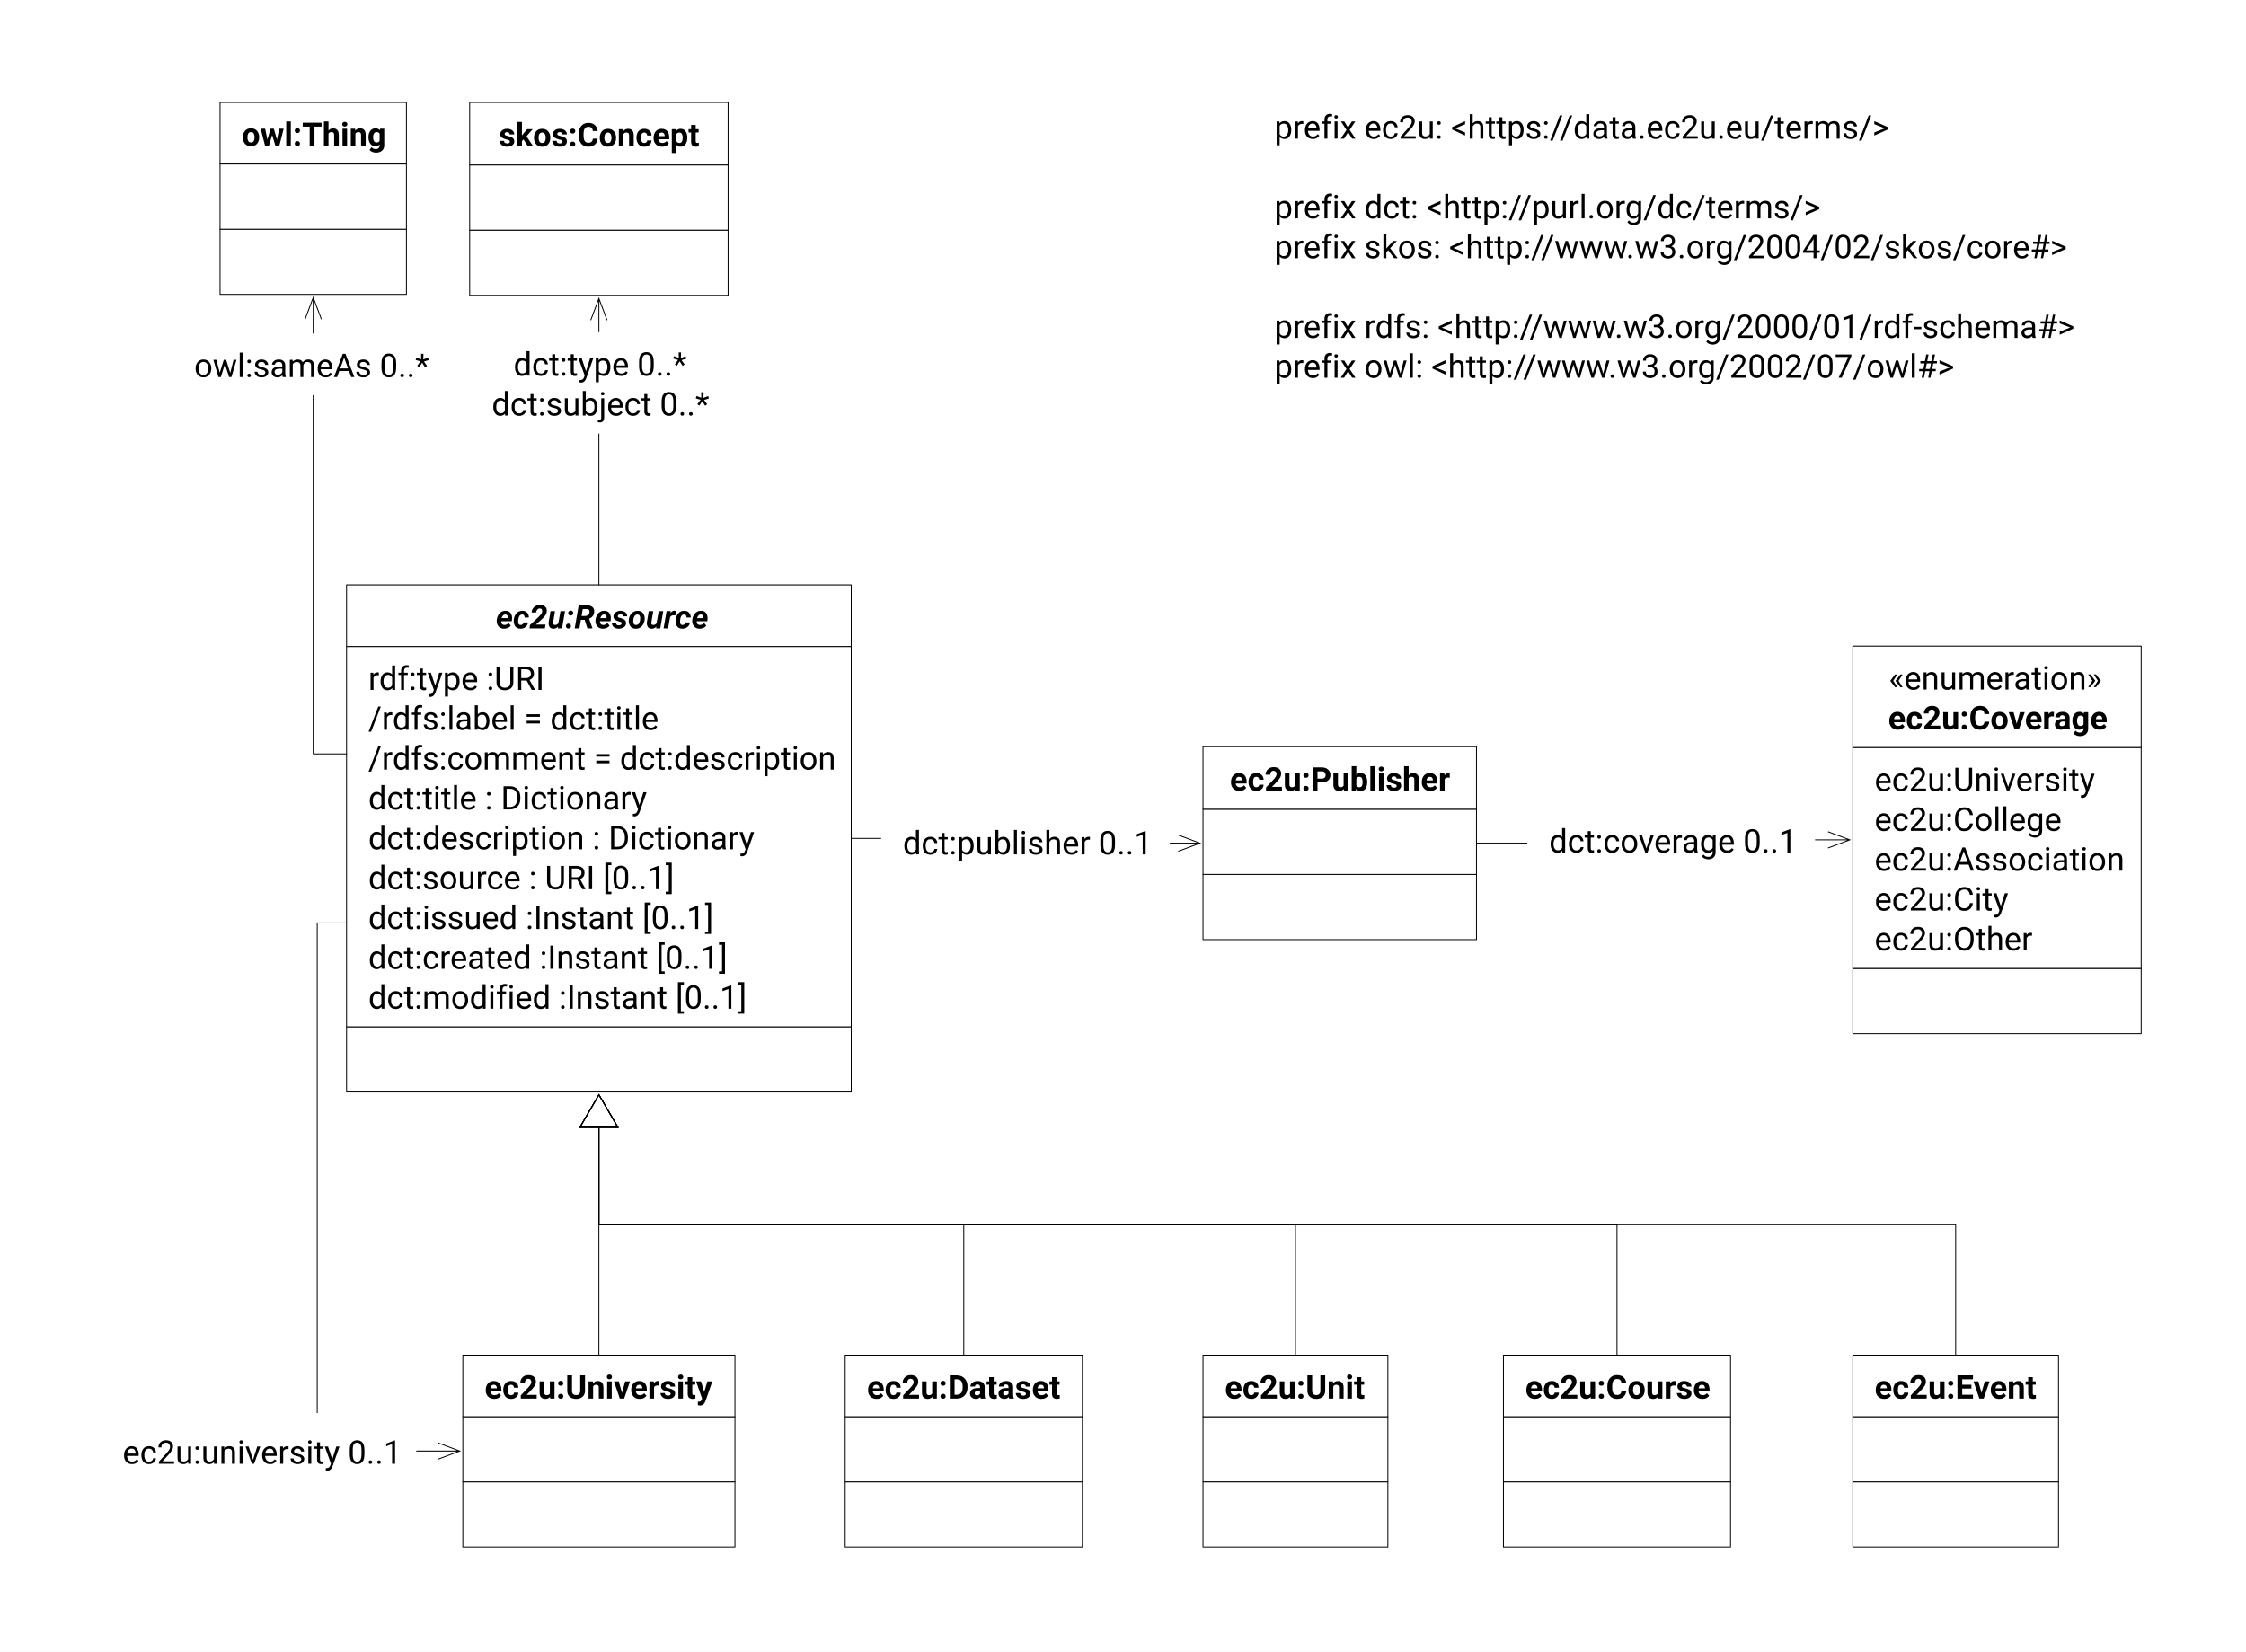
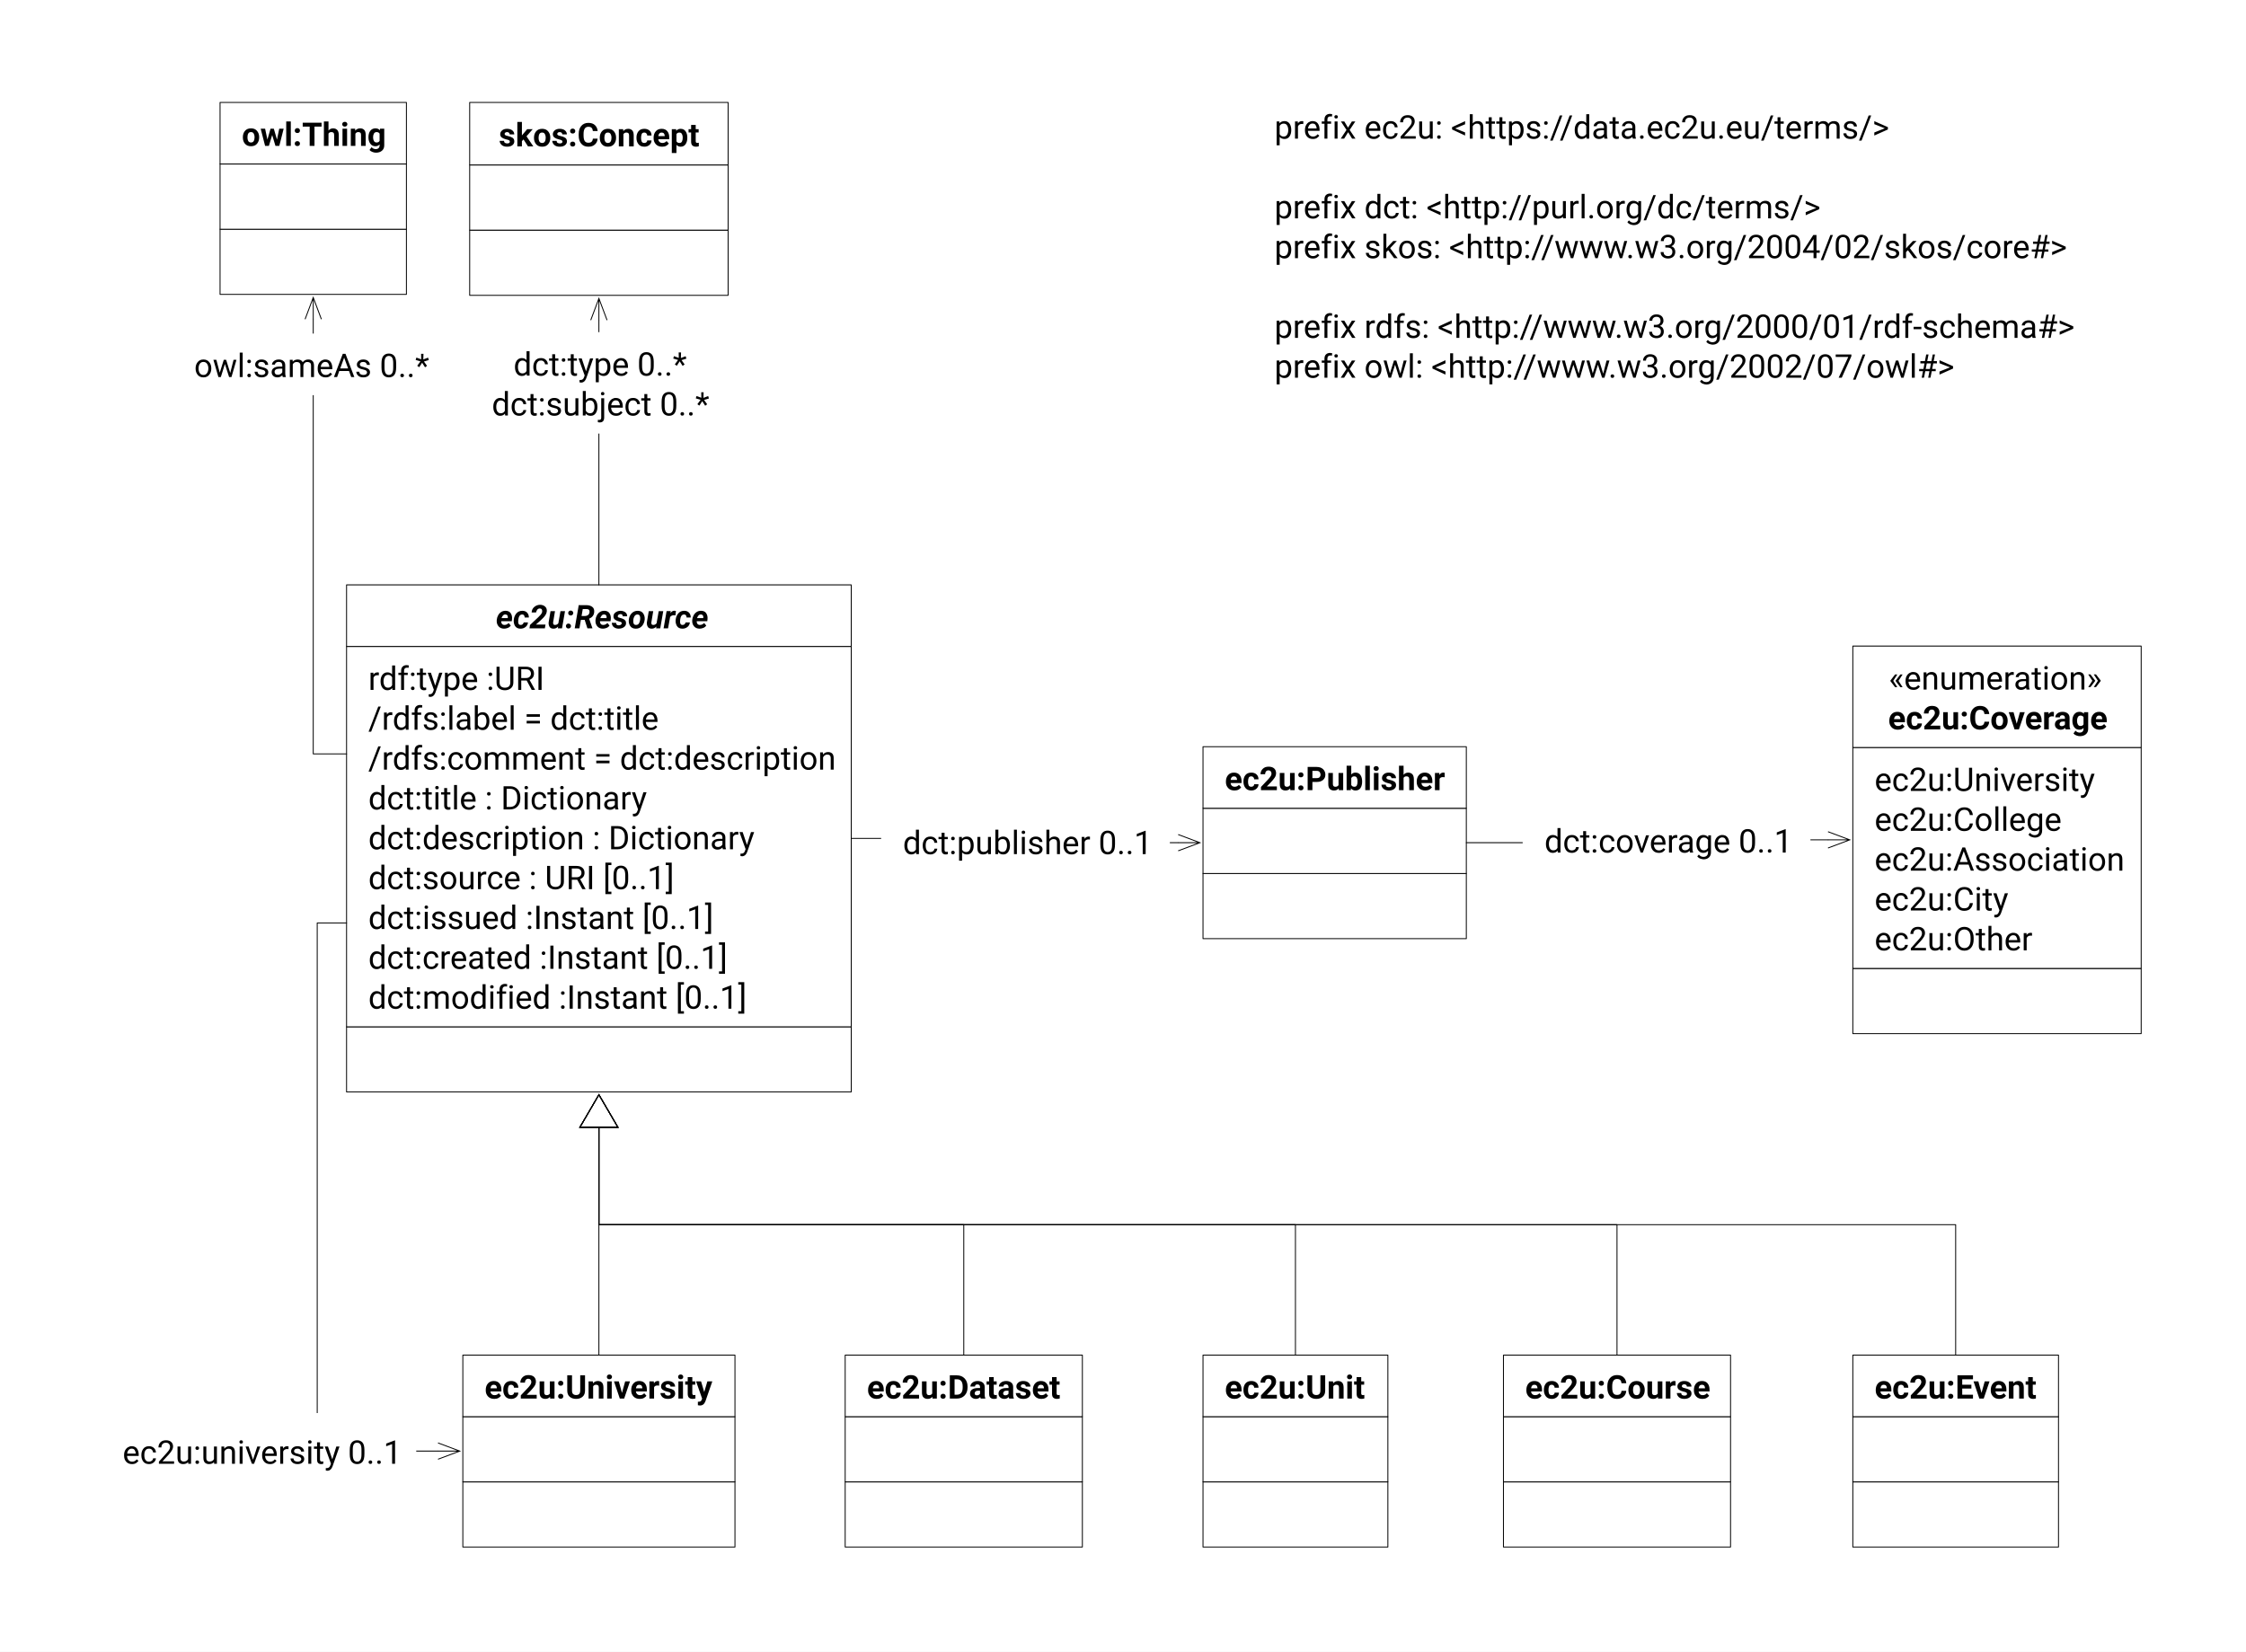
<svg xmlns="http://www.w3.org/2000/svg" xmlns:xlink="http://www.w3.org/1999/xlink" version="1.1" viewBox="128 27 620 456" width="620" height="456">
  <defs>
    <marker orient="auto" overflow="visible" markerUnits="strokeWidth" id="UMLInheritance_Marker" stroke-linejoin="miter" stroke-miterlimit="10" viewBox="-1 -22 38 44" markerWidth="38" markerHeight="44" color="black">
      <g>
        <path d="M 36 0 L 0 -21 L 0 21 Z" fill="none" stroke="currentColor" stroke-width="1" />
      </g>
    </marker>
    <marker orient="auto" overflow="visible" markerUnits="strokeWidth" id="StickArrow_Marker" stroke-linejoin="miter" stroke-miterlimit="10" viewBox="-1 -10 26 20" markerWidth="26" markerHeight="20" color="black">
      <g>
        <path d="M 24 0 L 0 0 M 0 -9 L 24 0 L 0 9" fill="none" stroke="currentColor" stroke-width="1" />
      </g>
    </marker>
  </defs>
-   <g id="resources" stroke-opacity="1" fill="none" stroke-dasharray="none" stroke="none" fill-opacity="1">
+   <g id="resources" stroke-dasharray="none" fill-opacity="1" fill="none" stroke="none" stroke-opacity="1">
    <rect fill="white" x="128" y="27" width="620" height="456" />
    <g id="resources_Layer_1">
      <g id="Group_2">
        <g id="Graphic_5">
          <rect x="255.764" y="436.102" width="75.119" height="18" fill="white" />
          <rect x="255.764" y="436.102" width="75.119" height="18" stroke="black" stroke-linecap="round" stroke-linejoin="round" stroke-width=".25" />
        </g>
        <g id="Graphic_4">
          <rect x="255.764" y="418.102" width="75.119" height="18" fill="white" />
          <rect x="255.764" y="418.102" width="75.119" height="18" stroke="black" stroke-linecap="round" stroke-linejoin="round" stroke-width=".25" />
        </g>
        <g id="Graphic_3">
          <a xlink:href="universities.svg">
            <rect x="255.764" y="401.102" width="75.119" height="17" fill="white" />
            <rect x="255.764" y="401.102" width="75.119" height="17" stroke="black" stroke-linecap="round" stroke-linejoin="round" stroke-width=".25" />
            <text transform="translate(261.7645 404.1024)" fill="black">
              <tspan font-family="Roboto" font-weight="bold" font-size="9" fill="black" x="0" y="9">
                                ec2u:University
                            </tspan>
            </text>
          </a>
        </g>
      </g>
      <g id="Graphic_6">
        <text transform="translate(479.805 56.27559)" fill="black">
          <tspan font-family="Roboto" font-size="9" fill="black" x="0" y="9">prefix ec2u: &lt;https://data.ec2u.eu/terms/&gt;</tspan>
          <tspan font-family="Roboto" font-size="9" fill="black" x="0" y="31">prefix dct: &lt;http://purl.org/dc/terms/&gt;</tspan>
          <tspan font-family="Roboto" font-size="9" fill="black" x="0" y="42">prefix skos: &lt;http://www.w3.org/2004/02/skos/core#&gt;</tspan>
          <tspan font-family="Roboto" font-size="9" fill="black" x="0" y="64">prefix rdfs: &lt;http://www.w3.org/2000/01/rdf-schema#&gt;</tspan>
          <tspan font-family="Roboto" font-size="9" fill="black" x="0" y="75">prefix owl: &lt;http://www.w3.org/2002/07/owl#&gt;</tspan>
        </text>
      </g>
      <g id="Group_7">
        <g id="Graphic_10">
          <rect x="223.667" y="310.465" width="139.314" height="18" fill="white" />
          <rect x="223.667" y="310.465" width="139.314" height="18" stroke="black" stroke-linecap="round" stroke-linejoin="round" stroke-width=".25" />
        </g>
        <g id="Graphic_9">
          <rect x="223.667" y="205.465" width="139.314" height="105" fill="white" />
          <rect x="223.667" y="205.465" width="139.314" height="105" stroke="black" stroke-linecap="round" stroke-linejoin="round" stroke-width=".25" />
          <text transform="translate(229.6668 208.4651)" fill="black">
            <tspan font-family="Roboto" font-size="9" fill="black" x="0" y="9">rdf:type :URI</tspan>
-             <tspan font-family="Roboto" font-size="9" fill="black" x="0" y="20">/rdfs:label = dct:title</tspan>
-             <tspan font-family="Roboto" font-size="9" fill="black" x="0" y="31">/rdfs:comment = dct:description</tspan>
-             <tspan font-family="Roboto" font-size="9" fill="black" x="0" y="42">dct:title : Dictionary</tspan>
-             <tspan font-family="Roboto" font-size="9" fill="black" x="0" y="53">dct:description : Dictionary</tspan>
-             <tspan font-family="Roboto" font-size="9" fill="black" x="0" y="64">dct:source : URI [0..1]</tspan>
-             <tspan font-family="Roboto" font-size="9" fill="black" x="0" y="75">dct:issued :Instant [0..1]</tspan>
-             <tspan font-family="Roboto" font-size="9" fill="black" x="0" y="86">dct:created :Instant [0..1]</tspan>
-             <tspan font-family="Roboto" font-size="9" fill="black" x="0" y="97">dct:modified :Instant [0..1]</tspan>
+             <tspan font-family="Roboto" font-size="9" fill="black" x="0" y="20">/rdfs:label = dct:title
+                         </tspan>
+             <tspan font-family="Roboto" font-size="9" fill="black" x="0" y="31">/rdfs:comment =
+                             dct:description
+                         </tspan>
+             <tspan font-family="Roboto" font-size="9" fill="black" x="0" y="42">dct:title : Dictionary
+                         </tspan>
+             <tspan font-family="Roboto" font-size="9" fill="black" x="0" y="53">dct:description :
+                             Dictionary
+                         </tspan>
+             <tspan font-family="Roboto" font-size="9" fill="black" x="0" y="64">dct:source : URI [0..1]
+                         </tspan>
+             <tspan font-family="Roboto" font-size="9" fill="black" x="0" y="75">dct:issued :Instant [0..1]
+                         </tspan>
+             <tspan font-family="Roboto" font-size="9" fill="black" x="0" y="86">dct:created :Instant
+                             [0..1]
+                         </tspan>
+             <tspan font-family="Roboto" font-size="9" fill="black" x="0" y="97">dct:modified :Instant
+                             [0..1]
+                         </tspan>
          </text>
        </g>
        <g id="Graphic_8">
          <rect x="223.667" y="188.465" width="139.314" height="17" fill="white" />
          <rect x="223.667" y="188.465" width="139.314" height="17" stroke="black" stroke-linecap="round" stroke-linejoin="round" stroke-width=".25" />
          <text transform="translate(264.8692 191.4651)" fill="black">
-             <tspan font-family="Roboto" font-style="italic" font-weight="bold" font-size="9" fill="black" x="0" y="9">
-                   ec2u:Resource
-               </tspan>
+             <tspan font-family="Roboto" font-style="italic" font-weight="bold" font-size="9" fill="black" x="0" y="9">ec2u:Resource
+                         </tspan>
          </text>
        </g>
      </g>
      <g id="Line_11">
        <line x1="293.324" y1="401.102" x2="293.324" y2="338.215" marker-end="url(#UMLInheritance_Marker)" stroke="black" stroke-linecap="round" stroke-linejoin="round" stroke-width=".25" />
      </g>
      <g id="Line_14">
        <path d="M 223.667 281.798 L 215.567 281.798 L 215.567 427.602 L 248.915 427.602" marker-end="url(#StickArrow_Marker)" stroke="black" stroke-linecap="round" stroke-linejoin="round" stroke-width=".25" />
      </g>
      <g id="Group_16">
        <g id="Graphic_19">
          <rect x="460.085" y="436.102" width="51.032" height="18" fill="white" />
          <rect x="460.085" y="436.102" width="51.032" height="18" stroke="black" stroke-linecap="round" stroke-linejoin="round" stroke-width=".25" />
        </g>
        <g id="Graphic_18">
          <rect x="460.085" y="418.102" width="51.032" height="18" fill="white" />
          <rect x="460.085" y="418.102" width="51.032" height="18" stroke="black" stroke-linecap="round" stroke-linejoin="round" stroke-width=".25" />
        </g>
        <g id="Graphic_17">
          <a xlink:href="units.svg">
            <rect x="460.085" y="401.102" width="51.032" height="17" fill="white" />
            <rect x="460.085" y="401.102" width="51.032" height="17" stroke="black" stroke-linecap="round" stroke-linejoin="round" stroke-width=".25" />
            <text transform="translate(466.0847 404.1024)" fill="black">
-               <tspan font-family="Roboto" font-weight="bold" font-size="9" fill="black" x="0" y="9">ec2u:Unit</tspan>
+               <tspan font-family="Roboto" font-weight="bold" font-size="9" fill="black" x="0" y="9">
+                                 ec2u:Unit
+                             </tspan>
            </text>
          </a>
        </g>
      </g>
      <g id="Group_20">
        <g id="Graphic_23">
          <rect x="543.02" y="436.102" width="62.691" height="18" fill="white" />
          <rect x="543.02" y="436.102" width="62.691" height="18" stroke="black" stroke-linecap="round" stroke-linejoin="round" stroke-width=".25" />
        </g>
        <g id="Graphic_22">
          <rect x="543.02" y="418.102" width="62.691" height="18" fill="white" />
          <rect x="543.02" y="418.102" width="62.691" height="18" stroke="black" stroke-linecap="round" stroke-linejoin="round" stroke-width=".25" />
        </g>
        <g id="Graphic_21">
          <a xlink:href="offers.svg">
            <rect x="543.02" y="401.102" width="62.691" height="17" fill="white" />
            <rect x="543.02" y="401.102" width="62.691" height="17" stroke="black" stroke-linecap="round" stroke-linejoin="round" stroke-width=".25" />
            <text transform="translate(549.0204 404.1024)" fill="black">
-               <tspan font-family="Roboto" font-weight="bold" font-size="9" fill="black" x="0" y="9">ec2u:Course</tspan>
+               <tspan font-family="Roboto" font-weight="bold" font-size="9" fill="black" x="0" y="9">
+                                 ec2u:Course
+                             </tspan>
            </text>
          </a>
        </g>
      </g>
      <g id="Line_24">
        <path d="M 485.601 401.102 L 485.601 365.102 L 293.324 365.102 L 293.324 338.215" marker-end="url(#UMLInheritance_Marker)" stroke="black" stroke-linecap="round" stroke-linejoin="round" stroke-width=".25" />
      </g>
      <g id="Line_25">
        <path d="M 574.366 401.102 L 574.366 365.102 L 293.324 365.102 L 293.324 338.215" marker-end="url(#UMLInheritance_Marker)" stroke="black" stroke-linecap="round" stroke-linejoin="round" stroke-width=".25" />
      </g>
      <g id="Group_26">
        <g id="Graphic_29">
          <rect x="639.465" y="436.102" width="56.776" height="18" fill="white" />
          <rect x="639.465" y="436.102" width="56.776" height="18" stroke="black" stroke-linecap="round" stroke-linejoin="round" stroke-width=".25" />
        </g>
        <g id="Graphic_28">
          <rect x="639.465" y="418.102" width="56.776" height="18" fill="white" />
          <rect x="639.465" y="418.102" width="56.776" height="18" stroke="black" stroke-linecap="round" stroke-linejoin="round" stroke-width=".25" />
        </g>
        <g id="Graphic_27">
          <a xlink:href="events.svg">
            <rect x="639.465" y="401.102" width="56.776" height="17" fill="white" />
            <rect x="639.465" y="401.102" width="56.776" height="17" stroke="black" stroke-linecap="round" stroke-linejoin="round" stroke-width=".25" />
            <text transform="translate(645.465 404.1024)" fill="black">
              <tspan font-family="Roboto" font-weight="bold" font-size="9" fill="black" x="0" y="9">ec2u:Event</tspan>
            </text>
          </a>
        </g>
      </g>
      <g id="Line_30">
        <path d="M 667.853 401.102 L 667.853 365.102 L 293.324 365.102 L 293.324 338.215" marker-end="url(#UMLInheritance_Marker)" stroke="black" stroke-linecap="round" stroke-linejoin="round" stroke-width=".25" />
      </g>
      <g id="Group_31">
        <g id="Graphic_34">
          <rect x="639.465" y="294.361" width="79.597" height="18" fill="white" />
          <rect x="639.465" y="294.361" width="79.597" height="18" stroke="black" stroke-linecap="round" stroke-linejoin="round" stroke-width=".25" />
        </g>
        <g id="Graphic_33">
          <rect x="639.465" y="233.361" width="79.597" height="61" fill="white" />
          <rect x="639.465" y="233.361" width="79.597" height="61" stroke="black" stroke-linecap="round" stroke-linejoin="round" stroke-width=".25" />
          <text transform="translate(645.465 236.3613)" fill="black">
            <tspan font-family="Roboto" font-size="9" fill="black" x="0" y="9">ec2u:University</tspan>
            <tspan font-family="Roboto" font-size="9" fill="black" x="0" y="20">ec2u:College</tspan>
            <tspan font-family="Roboto" font-size="9" fill="black" x="0" y="31">ec2u:Association</tspan>
            <tspan font-family="Roboto" font-size="9" fill="black" x="0" y="42">ec2u:City</tspan>
            <tspan font-family="Roboto" font-size="9" fill="black" x="0" y="53">ec2u:Other</tspan>
          </text>
        </g>
        <g id="Graphic_32">
          <rect x="639.465" y="205.361" width="79.597" height="28" fill="white" />
          <rect x="639.465" y="205.361" width="79.597" height="28" stroke="black" stroke-linecap="round" stroke-linejoin="round" stroke-width=".25" />
          <text transform="translate(649.2114 208.3613)" fill="black">
            <tspan font-family="Roboto" font-size="9" fill="black" x=".178" y="9">«enumeration»</tspan>
            <tspan font-family="Roboto" font-weight="bold" font-size="9" fill="black" x="0" y="20">ec2u:Coverage</tspan>
          </text>
        </g>
      </g>
      <g id="Group_39">
        <g id="Graphic_42">
-           <rect x="460.085" y="268.401" width="75.495" height="18" fill="white" />
-           <rect x="460.085" y="268.401" width="75.495" height="18" stroke="black" stroke-linecap="round" stroke-linejoin="round" stroke-width=".25" />
+           <rect x="460.085" y="268.14" width="72.688" height="18" fill="white" />
+           <rect x="460.085" y="268.14" width="72.688" height="18" stroke="black" stroke-linecap="round" stroke-linejoin="round" stroke-width=".25" />
        </g>
        <g id="Graphic_41">
-           <rect x="460.085" y="250.401" width="75.495" height="18" fill="white" />
-           <rect x="460.085" y="250.401" width="75.495" height="18" stroke="black" stroke-linecap="round" stroke-linejoin="round" stroke-width=".25" />
+           <rect x="460.085" y="250.14" width="72.688" height="18" fill="white" />
+           <rect x="460.085" y="250.14" width="72.688" height="18" stroke="black" stroke-linecap="round" stroke-linejoin="round" stroke-width=".25" />
        </g>
        <g id="Graphic_40">
-           <rect x="460.085" y="233.14" width="75.495" height="17.261" fill="white" />
-           <rect x="460.085" y="233.14" width="75.495" height="17.261" stroke="black" stroke-linecap="round" stroke-linejoin="round" stroke-width=".25" />
-           <text transform="translate(467.4879 236.2705)" fill="black">
-             <tspan font-family="Roboto" font-weight="bold" font-size="9" fill="black" x="0" y="9">ec2u:Publisher</tspan>
+           <rect x="460.085" y="233.14" width="72.688" height="17" fill="white" />
+           <rect x="460.085" y="233.14" width="72.688" height="17" stroke="black" stroke-linecap="round" stroke-linejoin="round" stroke-width=".25" />
+           <text transform="translate(466.0847 236.1399)" fill="black">
+             <tspan font-family="Roboto" font-weight="bold" font-size="9" fill="black" x="0" y="9">ec2u:Publisher
+                   </tspan>
          </text>
        </g>
      </g>
      <g id="Line_43">
-         <path d="M 362.981 258.465 L 411.081 258.465 L 411.081 259.77 L 453.235 259.77" marker-end="url(#StickArrow_Marker)" stroke="black" stroke-linecap="round" stroke-linejoin="round" stroke-width=".25" />
+         <path d="M 362.981 258.465 L 411.081 258.465 L 411.081 259.64 L 453.235 259.64" marker-end="url(#StickArrow_Marker)" stroke="black" stroke-linecap="round" stroke-linejoin="round" stroke-width=".25" />
      </g>
      <g id="Graphic_44">
-         <rect x="371.232" y="250.861" width="79.698" height="17" fill="white" />
-         <text transform="translate(377.2319 253.861)" fill="black">
+         <rect x="371.232" y="250.796" width="79.698" height="17" fill="white" />
+         <text transform="translate(377.2319 253.796)" fill="black">
          <tspan font-family="Roboto" font-size="9" fill="black" x="0" y="9">dct:publisher 0..1</tspan>
        </text>
      </g>
      <g id="Line_45">
-         <path d="M 535.58 259.77 L 587.68 259.77 L 587.68 258.861 L 632.615 258.861" marker-end="url(#StickArrow_Marker)" stroke="black" stroke-linecap="round" stroke-linejoin="round" stroke-width=".25" />
+         <path d="M 532.773 259.64 L 585.873 259.64 L 585.873 258.861 L 632.615 258.861" marker-end="url(#StickArrow_Marker)" stroke="black" stroke-linecap="round" stroke-linejoin="round" stroke-width=".25" />
      </g>
      <g id="Graphic_46">
-         <rect x="549.612" y="250.361" width="79.43" height="17" fill="white" />
-         <text transform="translate(555.6121 253.3612)" fill="black">
+         <rect x="548.332" y="250.361" width="79.43" height="17" fill="white" />
+         <text transform="translate(554.3318 253.3612)" fill="black">
          <tspan font-family="Roboto" font-size="9" fill="black" x="0" y="9">dct:coverage 0..1</tspan>
        </text>
      </g>
      <g id="Group_47">
        <g id="Graphic_50">
          <rect x="257.655" y="90.537" width="71.337" height="18" fill="white" />
          <rect x="257.655" y="90.537" width="71.337" height="18" stroke="black" stroke-linecap="round" stroke-linejoin="round" stroke-width=".25" />
        </g>
        <g id="Graphic_49">
          <rect x="257.655" y="72.537" width="71.337" height="18" fill="white" />
          <rect x="257.655" y="72.537" width="71.337" height="18" stroke="black" stroke-linecap="round" stroke-linejoin="round" stroke-width=".25" />
        </g>
        <g id="Graphic_48">
          <a xlink:href="concepts.svg">
            <rect x="257.655" y="55.276" width="71.337" height="17.261" fill="white" />
            <rect x="257.655" y="55.276" width="71.337" height="17.261" stroke="black" stroke-linecap="round" stroke-linejoin="round" stroke-width=".25" />
            <text transform="translate(265.6756 58.40612)" fill="black">
              <tspan font-family="Roboto" font-weight="bold" font-size="9" fill="black" x="0" y="9">skos:Concept</tspan>
            </text>
          </a>
        </g>
      </g>
      <g id="Line_52">
        <line x1="293.324" y1="188.465" x2="293.324" y2="115.387" marker-end="url(#StickArrow_Marker)" stroke="black" stroke-linecap="round" stroke-linejoin="round" stroke-width=".25" />
      </g>
      <g id="Graphic_53">
        <rect x="257.755" y="118.7" width="71.137" height="28" fill="white" />
        <text transform="translate(263.7552 121.6999)" fill="black">
          <tspan font-family="Roboto" font-size="9" fill="black" x="5.99" y="9">dct:type 0..*</tspan>
          <tspan font-family="Roboto" font-size="9" fill="black" x="0" y="20">dct:subject 0..*</tspan>
        </text>
      </g>
      <g id="Graphic_59">
        <rect x="156.85" y="417.102" width="86.052" height="21" fill="white" />
        <text transform="translate(161.8504 422.1024)" fill="black">
          <tspan font-family="Roboto" font-size="9" fill="black" x="0" y="9">ec2u:university 0..1</tspan>
        </text>
      </g>
      <g id="Group_60">
        <g id="Graphic_63">
          <rect x="361.309" y="436.102" width="65.477" height="18" fill="white" />
          <rect x="361.309" y="436.102" width="65.477" height="18" stroke="black" stroke-linecap="round" stroke-linejoin="round" stroke-width=".25" />
        </g>
        <g id="Graphic_62">
          <rect x="361.309" y="418.102" width="65.477" height="18" fill="white" />
          <rect x="361.309" y="418.102" width="65.477" height="18" stroke="black" stroke-linecap="round" stroke-linejoin="round" stroke-width=".25" />
        </g>
        <g id="Graphic_61">
          <a xlink:href="datasets.svg">
            <rect x="361.309" y="401.102" width="65.477" height="17" fill="white" />
            <rect x="361.309" y="401.102" width="65.477" height="17" stroke="black" stroke-linecap="round" stroke-linejoin="round" stroke-width=".25" />
            <text transform="translate(367.309 404.1024)" fill="black">
              <tspan font-family="Roboto" font-weight="bold" font-size="9" fill="black" x="0" y="9">ec2u:Dataset</tspan>
            </text>
          </a>
        </g>
      </g>
      <g id="Line_64">
        <path d="M 394.048 401.102 L 394.048 365.102 L 293.324 365.102 L 293.324 338.215" marker-end="url(#UMLInheritance_Marker)" stroke="black" stroke-linecap="round" stroke-linejoin="round" stroke-width=".25" />
      </g>
      <g id="Group_65">
        <g id="Graphic_68">
          <rect x="188.745" y="90.276" width="51.445" height="18" fill="white" />
          <rect x="188.745" y="90.276" width="51.445" height="18" stroke="black" stroke-linecap="round" stroke-linejoin="round" stroke-width=".25" />
        </g>
        <g id="Graphic_67">
          <rect x="188.745" y="72.276" width="51.445" height="18" fill="white" />
          <rect x="188.745" y="72.276" width="51.445" height="18" stroke="black" stroke-linecap="round" stroke-linejoin="round" stroke-width=".25" />
        </g>
        <g id="Graphic_66">
          <rect x="188.745" y="55.276" width="51.445" height="17" fill="white" />
          <rect x="188.745" y="55.276" width="51.445" height="17" stroke="black" stroke-linecap="round" stroke-linejoin="round" stroke-width=".25" />
          <text transform="translate(194.7453 58.27559)" fill="black">
            <tspan font-family="Roboto" font-weight="bold" font-size="9" fill="black" x="0" y="9">owl:Thing</tspan>
          </text>
        </g>
      </g>
      <g id="Line_69">
        <path d="M 223.667 235.132 L 214.468 235.132 L 214.468 115.126" marker-end="url(#StickArrow_Marker)" stroke="black" stroke-linecap="round" stroke-linejoin="round" stroke-width=".25" />
      </g>
      <g id="Graphic_70">
        <rect x="175.593" y="119.09" width="77.751" height="17" fill="white" />
        <text transform="translate(181.5925 122.0903)" fill="black">
          <tspan font-family="Roboto" font-size="9" fill="black" x="0" y="9">owl:sameAs 0..*</tspan>
        </text>
      </g>
    </g>
  </g>
</svg>
